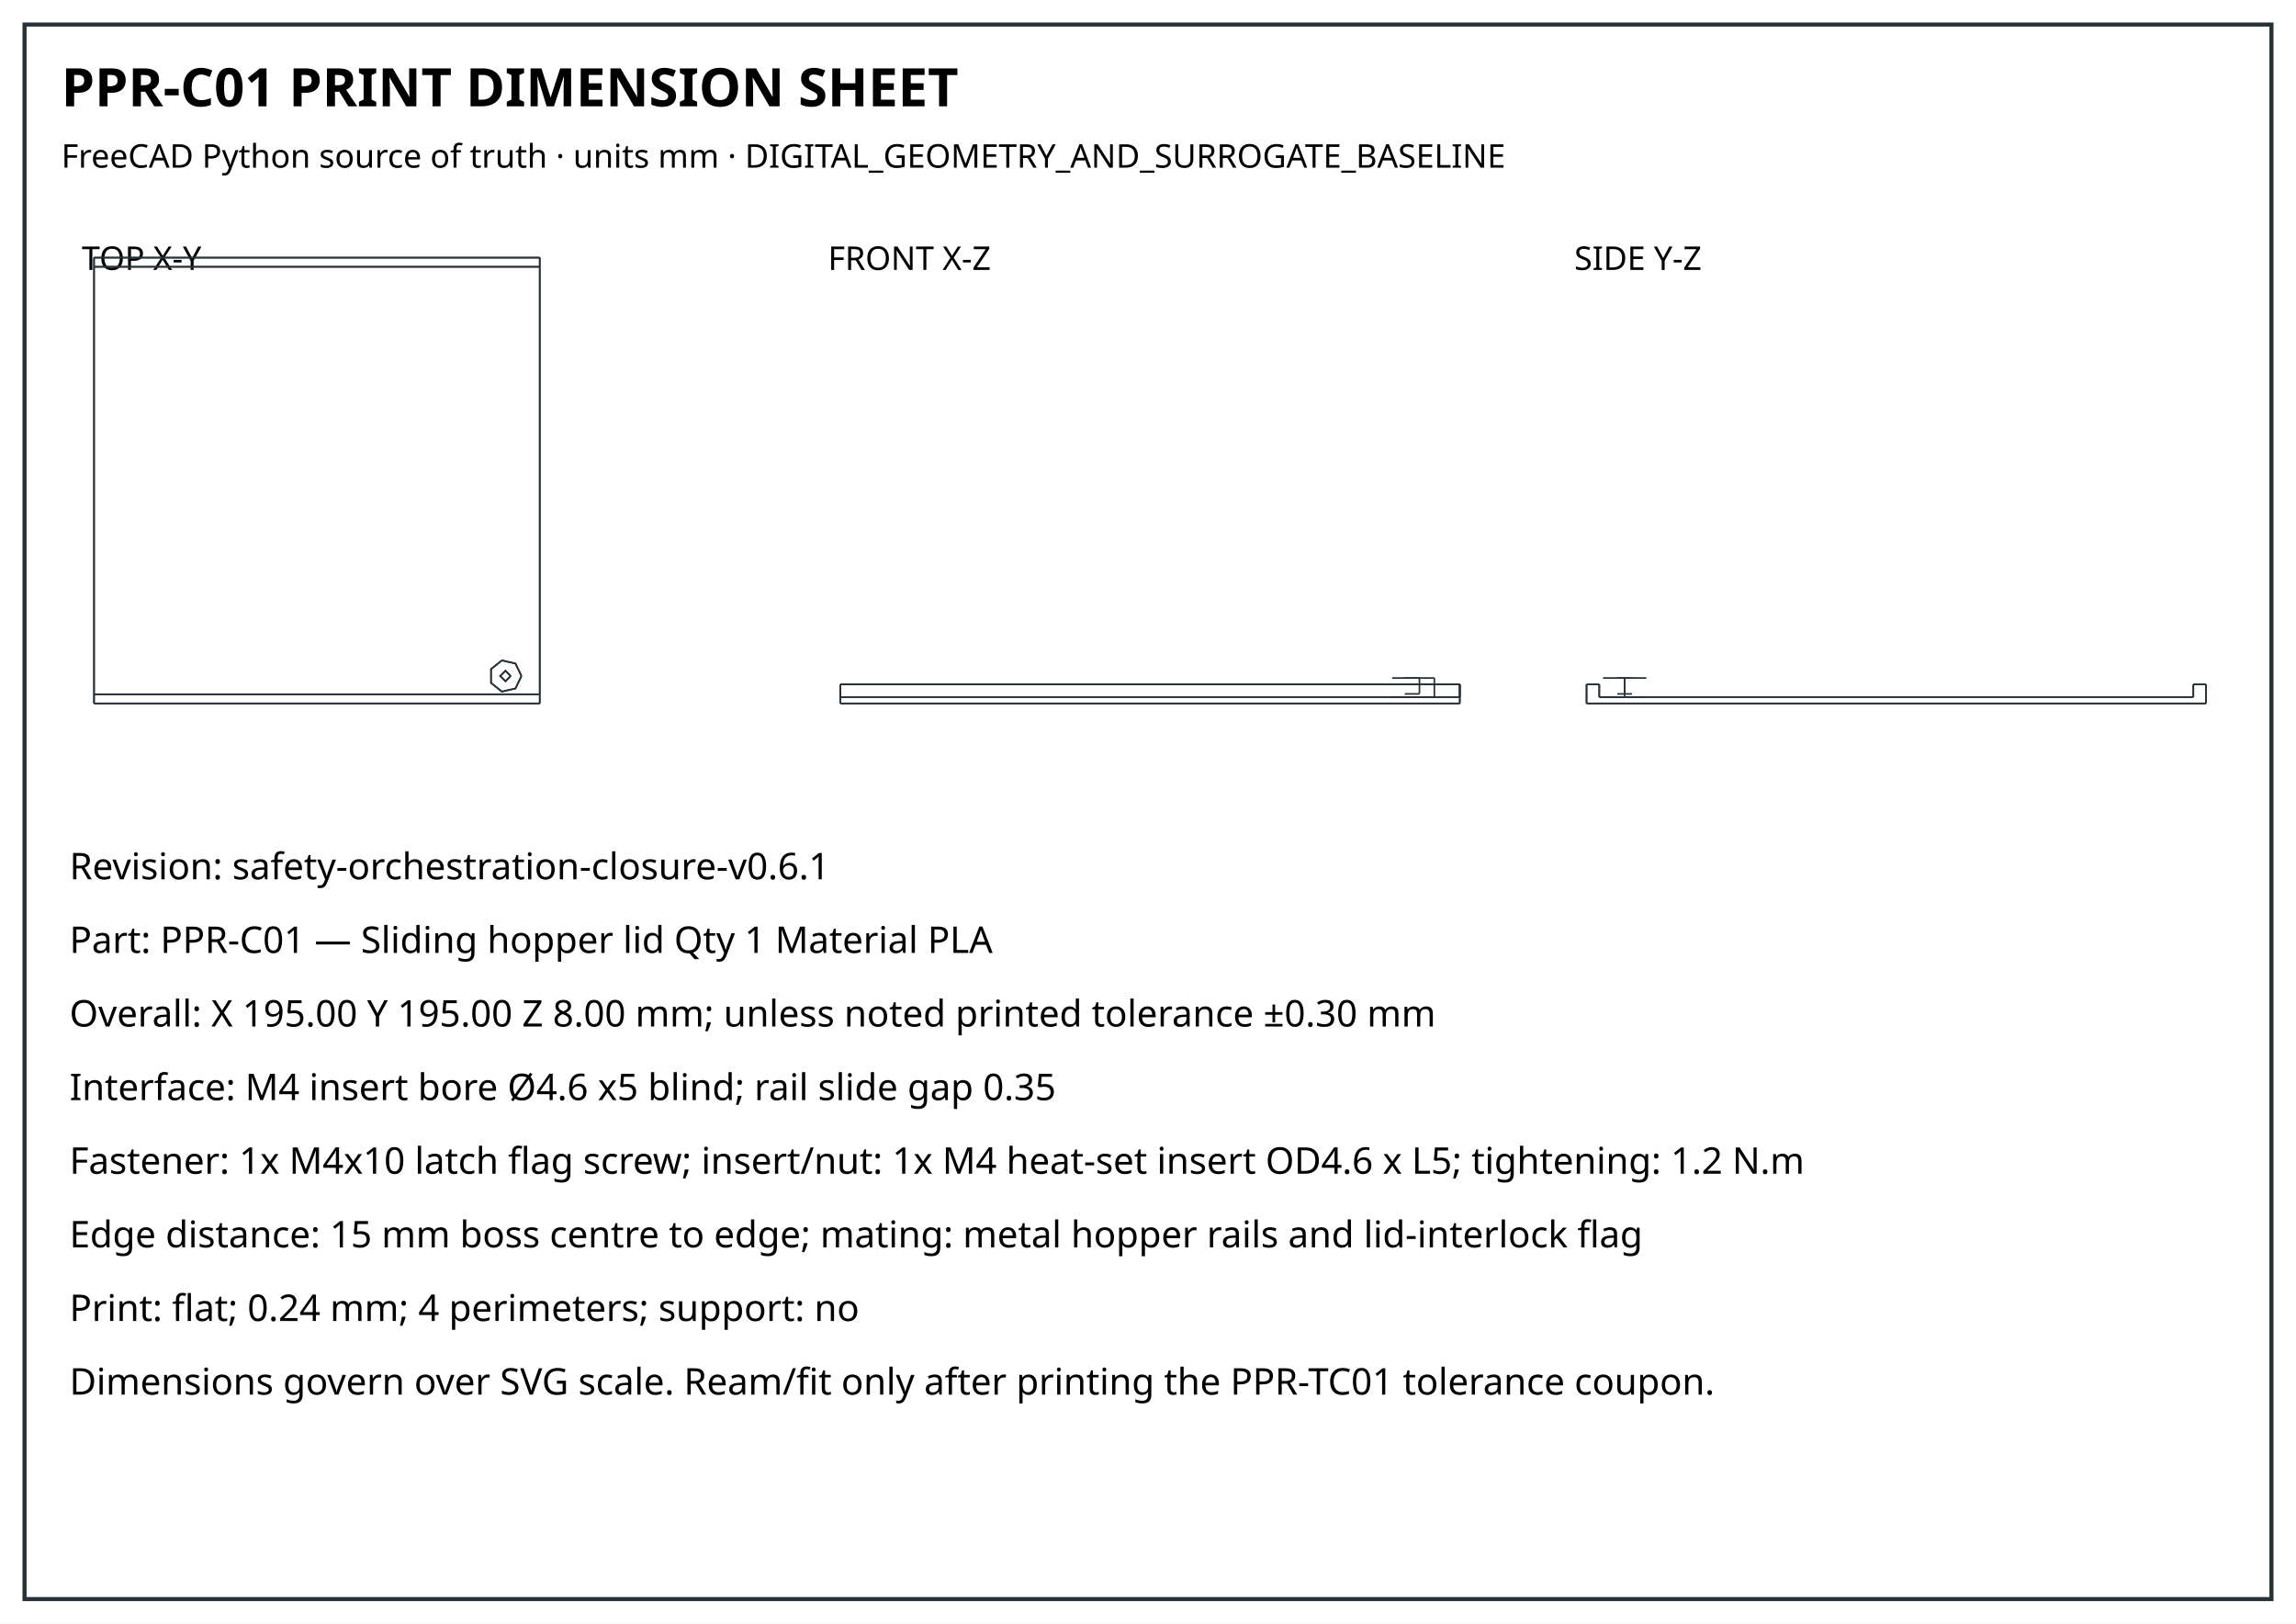
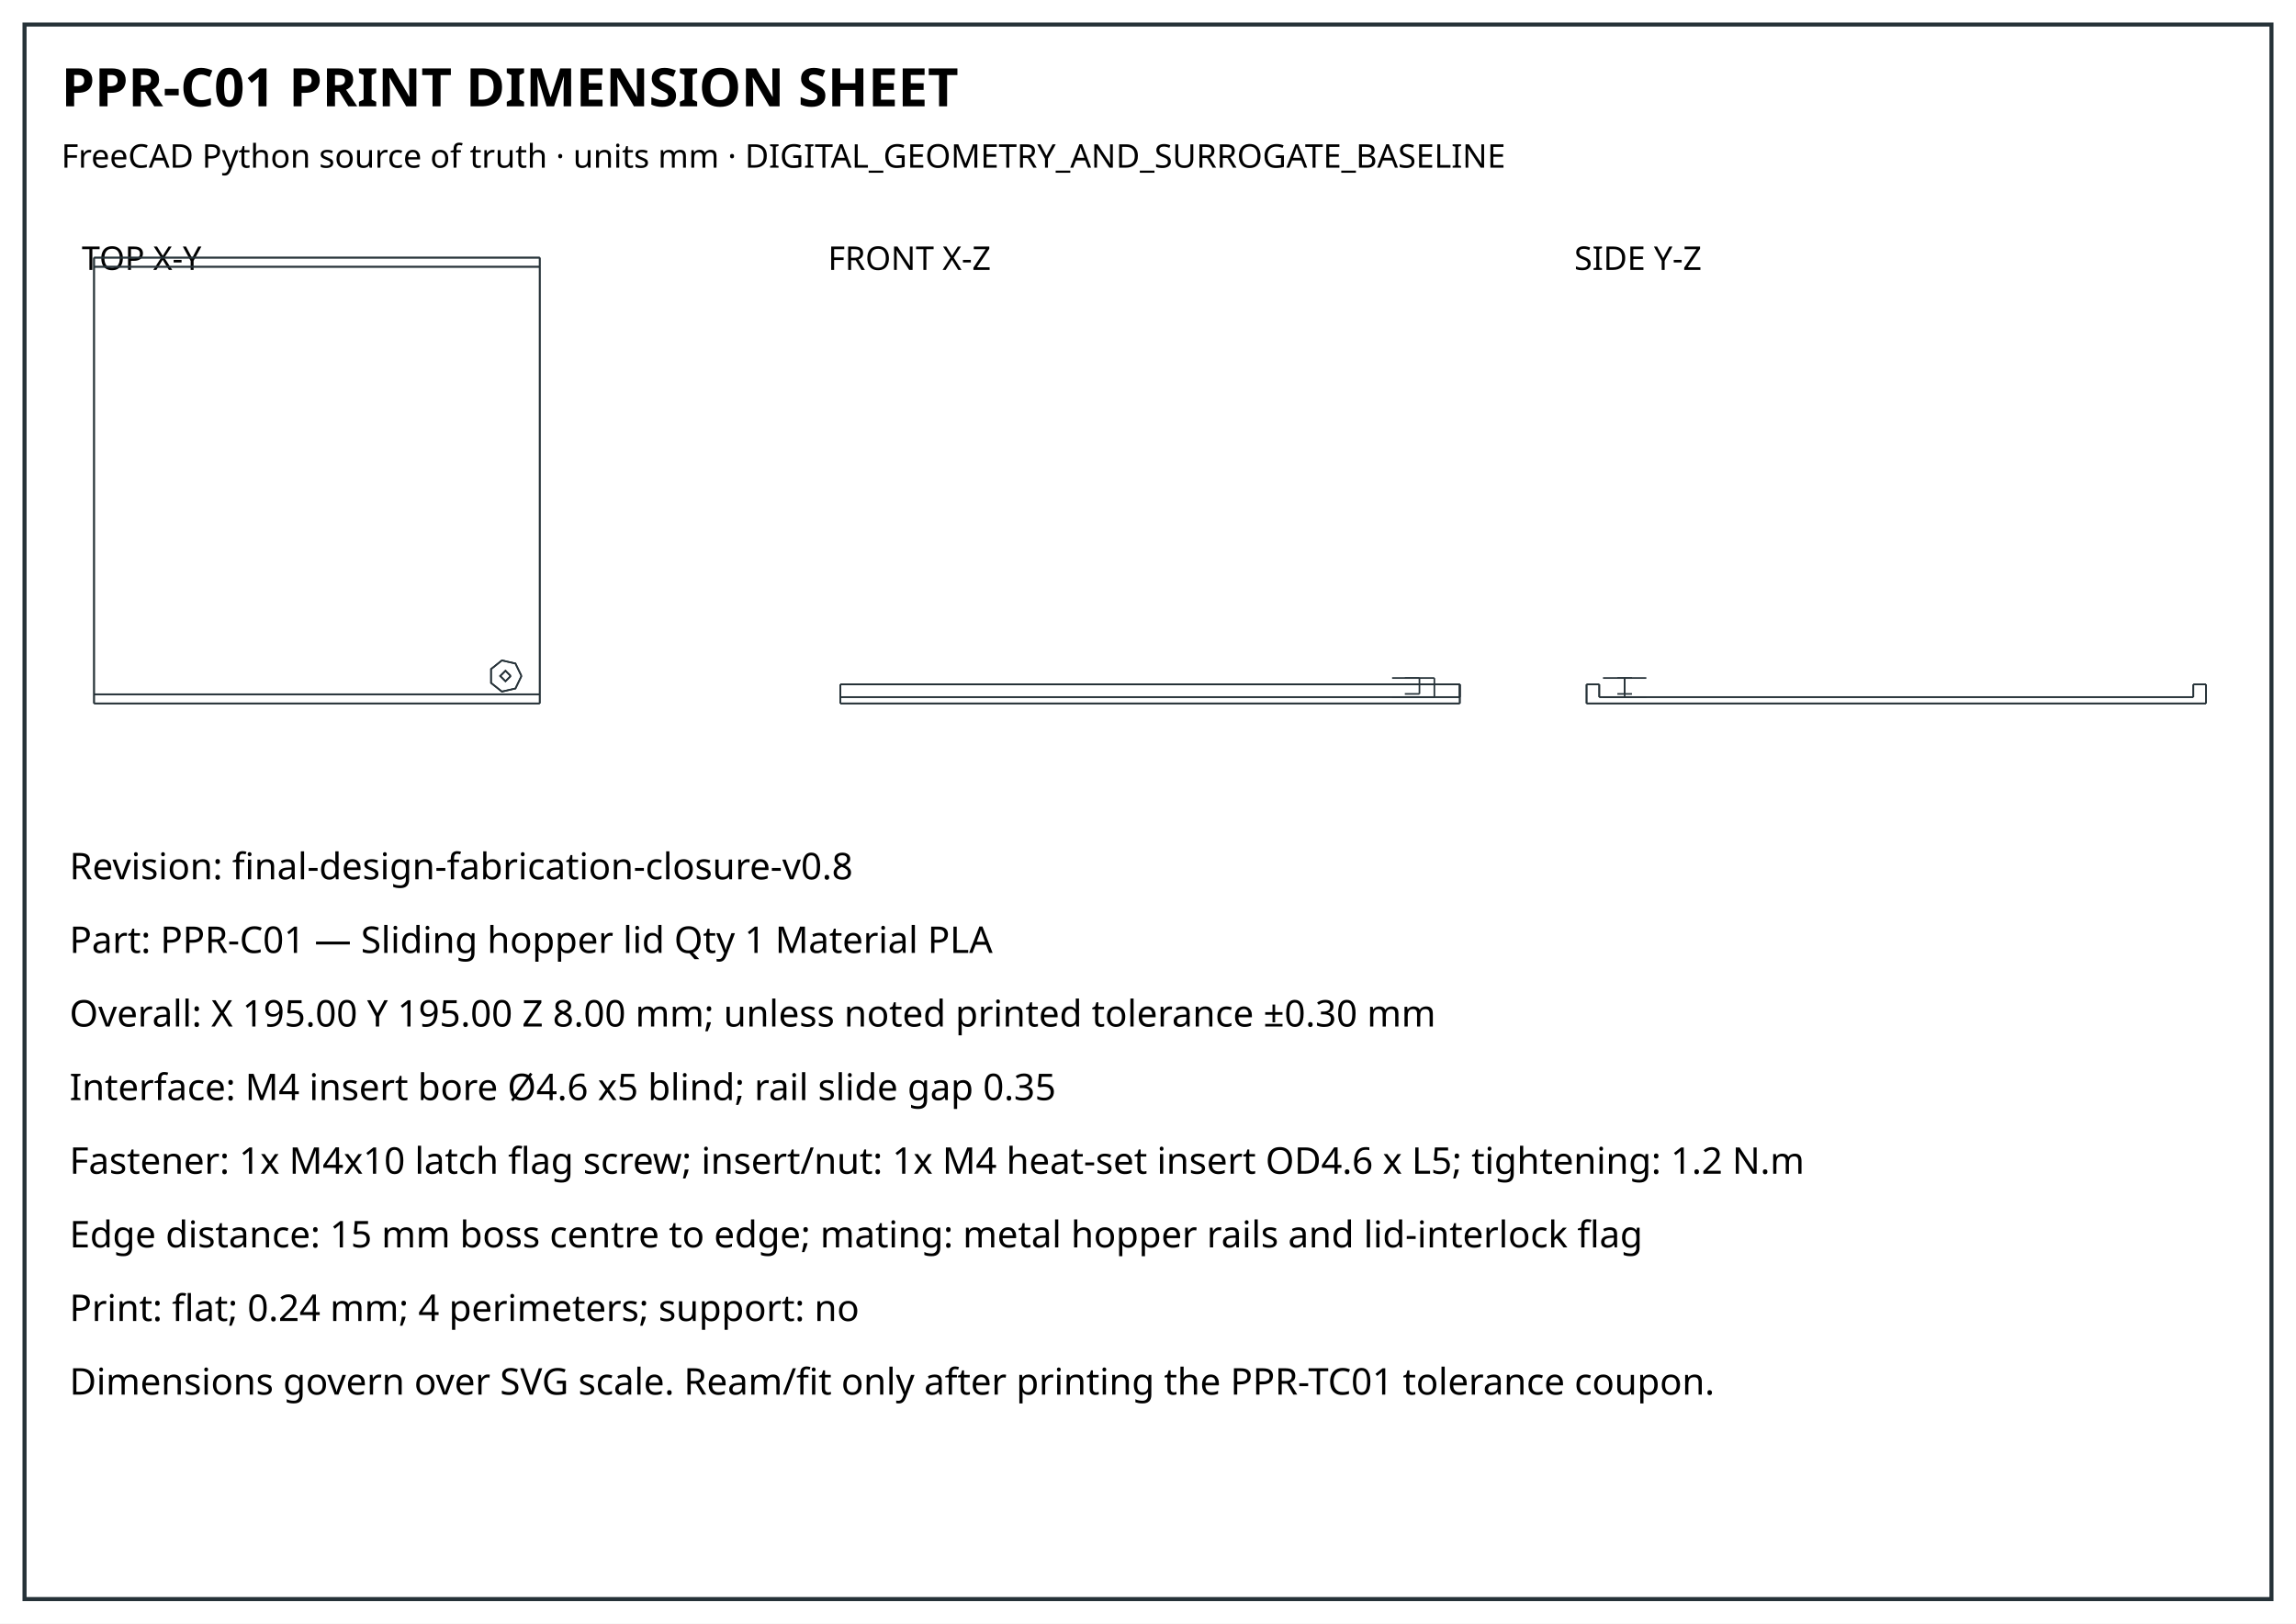
<svg xmlns="http://www.w3.org/2000/svg" width="1123" height="794" viewBox="0 0 1123 794">
  <rect width="1123" height="794" fill="white" />
  <rect x="12" y="12" width="1099" height="770" fill="none" stroke="#263238" stroke-width="2" />
  <text x="30" y="52" font-size="26" font-family="sans-serif" font-weight="bold">PPR-C01 PRINT DIMENSION SHEET</text>
  <text x="30" y="82" font-size="16" font-family="sans-serif">FreeCAD Python source of truth · units mm · DIGITAL_GEOMETRY_AND_SURROGATE_BASELINE</text>
  <g font-family="sans-serif">
    <text x="40" y="132" font-size="16">TOP X-Y</text>
    <polyline points="46.00,344.00 46.00,339.53" fill="none" stroke="#263238" stroke-width="0.8" />
    <polyline points="46.00,339.53 264.00,339.53" fill="none" stroke="#263238" stroke-width="0.8" />
    <polyline points="264.00,344.00 264.00,339.53" fill="none" stroke="#263238" stroke-width="0.8" />
    <polyline points="46.00,344.00 264.00,344.00" fill="none" stroke="#263238" stroke-width="0.8" />
    <polyline points="46.00,344.00 46.00,344.00" fill="none" stroke="#263238" stroke-width="0.8" />
    <polyline points="46.00,339.53 46.00,339.53" fill="none" stroke="#263238" stroke-width="0.8" />
    <polyline points="46.00,339.53 46.00,130.47" fill="none" stroke="#263238" stroke-width="0.8" />
    <polyline points="46.00,130.47 46.00,130.47" fill="none" stroke="#263238" stroke-width="0.8" />
    <polyline points="46.00,130.47 46.00,126.00" fill="none" stroke="#263238" stroke-width="0.8" />
    <polyline points="46.00,126.00 46.00,126.00" fill="none" stroke="#263238" stroke-width="0.8" />
    <polyline points="46.00,344.00 46.00,126.00" fill="none" stroke="#263238" stroke-width="0.8" />
    <polyline points="264.00,339.53 46.00,339.53" fill="none" stroke="#263238" stroke-width="0.8" />
    <polyline points="264.00,339.53 264.00,339.53" fill="none" stroke="#263238" stroke-width="0.8" />
    <polyline points="264.00,344.00 264.00,344.00" fill="none" stroke="#263238" stroke-width="0.8" />
    <polyline points="264.00,344.00 264.00,126.00" fill="none" stroke="#263238" stroke-width="0.8" />
    <polyline points="264.00,126.00 264.00,126.00" fill="none" stroke="#263238" stroke-width="0.8" />
    <polyline points="264.00,130.47 264.00,126.00" fill="none" stroke="#263238" stroke-width="0.8" />
    <polyline points="264.00,130.47 264.00,130.47" fill="none" stroke="#263238" stroke-width="0.8" />
    <polyline points="264.00,339.53 264.00,130.47" fill="none" stroke="#263238" stroke-width="0.8" />
    <polyline points="46.00,344.00 264.00,344.00" fill="none" stroke="#263238" stroke-width="0.8" />
    <polyline points="264.00,130.47 46.00,130.47" fill="none" stroke="#263238" stroke-width="0.8" />
    <polyline points="255.06,330.58 252.11,324.47 245.49,322.96 240.18,327.19 240.18,333.98 245.49,338.21 252.11,336.70 255.06,330.58" fill="none" stroke="#263238" stroke-width="0.8" />
    <polyline points="46.00,130.47 264.00,130.47" fill="none" stroke="#263238" stroke-width="0.8" />
    <polyline points="46.00,126.00 264.00,126.00" fill="none" stroke="#263238" stroke-width="0.8" />
    <polyline points="46.00,126.00 264.00,126.00" fill="none" stroke="#263238" stroke-width="0.8" />
    <polyline points="255.06,330.58 255.06,330.58" fill="none" stroke="#263238" stroke-width="0.8" />
    <polyline points="255.06,330.58 252.11,324.47 245.49,322.96 240.18,327.19 240.18,333.98 245.49,338.21 252.11,336.70 255.06,330.58" fill="none" stroke="#263238" stroke-width="0.8" />
    <polyline points="249.80,330.58 247.23,328.01 244.66,330.58 247.23,333.16 249.80,330.58" fill="none" stroke="#263238" stroke-width="0.8" />
    <polyline points="249.80,330.58 249.80,330.58" fill="none" stroke="#263238" stroke-width="0.8" />
    <polyline points="249.80,330.58 247.23,328.01 244.66,330.58 247.23,333.16 249.80,330.58" fill="none" stroke="#263238" stroke-width="0.8" />
    <text x="405" y="132" font-size="16">FRONT X-Z</text>
    <polyline points="411.00,334.68 411.00,334.68" fill="none" stroke="#263238" stroke-width="0.8" />
    <polyline points="411.00,334.68 714.00,334.68" fill="none" stroke="#263238" stroke-width="0.8" />
    <polyline points="714.00,334.68 714.00,334.68" fill="none" stroke="#263238" stroke-width="0.8" />
    <polyline points="411.00,334.68 714.00,334.68" fill="none" stroke="#263238" stroke-width="0.8" />
    <polyline points="411.00,344.00 411.00,334.68" fill="none" stroke="#263238" stroke-width="0.8" />
    <polyline points="411.00,340.89 411.00,334.68" fill="none" stroke="#263238" stroke-width="0.8" />
    <polyline points="411.00,340.89 411.00,340.89" fill="none" stroke="#263238" stroke-width="0.8" />
    <polyline points="411.00,340.89 411.00,334.68" fill="none" stroke="#263238" stroke-width="0.8" />
    <polyline points="411.00,334.68 411.00,334.68" fill="none" stroke="#263238" stroke-width="0.8" />
    <polyline points="411.00,344.00 411.00,334.68" fill="none" stroke="#263238" stroke-width="0.8" />
    <polyline points="411.00,344.00 411.00,344.00" fill="none" stroke="#263238" stroke-width="0.8" />
    <polyline points="714.00,340.89 411.00,340.89" fill="none" stroke="#263238" stroke-width="0.8" />
    <polyline points="714.00,340.89 714.00,334.68" fill="none" stroke="#263238" stroke-width="0.8" />
    <polyline points="714.00,344.00 714.00,334.68" fill="none" stroke="#263238" stroke-width="0.8" />
    <polyline points="714.00,344.00 714.00,344.00" fill="none" stroke="#263238" stroke-width="0.8" />
    <polyline points="714.00,344.00 714.00,334.68" fill="none" stroke="#263238" stroke-width="0.8" />
    <polyline points="714.00,334.68 714.00,334.68" fill="none" stroke="#263238" stroke-width="0.8" />
    <polyline points="714.00,340.89 714.00,334.68" fill="none" stroke="#263238" stroke-width="0.8" />
    <polyline points="714.00,340.89 714.00,340.89" fill="none" stroke="#263238" stroke-width="0.8" />
    <polyline points="411.00,344.00 714.00,344.00" fill="none" stroke="#263238" stroke-width="0.8" />
    <polyline points="714.00,340.89 411.00,340.89" fill="none" stroke="#263238" stroke-width="0.8" />
    <polyline points="701.57,340.89 697.47,340.89 688.27,340.89 680.89,340.89 680.89,340.89 688.27,340.89 697.47,340.89 701.57,340.89" fill="none" stroke="#263238" stroke-width="0.8" />
    <polyline points="411.00,334.68 714.00,334.68" fill="none" stroke="#263238" stroke-width="0.8" />
    <polyline points="411.00,334.68 714.00,334.68" fill="none" stroke="#263238" stroke-width="0.8" />
    <polyline points="411.00,344.00 714.00,344.00" fill="none" stroke="#263238" stroke-width="0.8" />
    <polyline points="701.57,340.89 701.57,331.57" fill="none" stroke="#263238" stroke-width="0.8" />
    <polyline points="701.57,331.57 697.47,331.57 688.27,331.57 680.89,331.57 680.89,331.57 688.27,331.57 697.47,331.57 701.57,331.57" fill="none" stroke="#263238" stroke-width="0.8" />
    <polyline points="694.27,331.57 690.69,331.57 687.12,331.57 690.69,331.57 694.27,331.57" fill="none" stroke="#263238" stroke-width="0.8" />
    <polyline points="694.27,339.34 694.27,331.57" fill="none" stroke="#263238" stroke-width="0.8" />
    <polyline points="694.27,339.34 690.69,339.34 687.12,339.34 690.69,339.34 694.27,339.34" fill="none" stroke="#263238" stroke-width="0.8" />
    <text x="770" y="132" font-size="16">SIDE Y-Z</text>
    <polyline points="776.00,334.68 782.22,334.68" fill="none" stroke="#263238" stroke-width="0.8" />
    <polyline points="782.22,334.68 782.22,334.68" fill="none" stroke="#263238" stroke-width="0.8" />
    <polyline points="776.00,334.68 782.22,334.68" fill="none" stroke="#263238" stroke-width="0.8" />
    <polyline points="776.00,334.68 776.00,334.68" fill="none" stroke="#263238" stroke-width="0.8" />
    <polyline points="776.00,344.00 776.00,334.68" fill="none" stroke="#263238" stroke-width="0.8" />
    <polyline points="782.22,340.89 782.22,334.68" fill="none" stroke="#263238" stroke-width="0.8" />
    <polyline points="782.22,340.89 1072.78,340.89" fill="none" stroke="#263238" stroke-width="0.8" />
    <polyline points="1072.78,340.89 1072.78,334.68" fill="none" stroke="#263238" stroke-width="0.8" />
    <polyline points="1072.78,334.68 1079.00,334.68" fill="none" stroke="#263238" stroke-width="0.8" />
    <polyline points="1079.00,344.00 1079.00,334.68" fill="none" stroke="#263238" stroke-width="0.8" />
    <polyline points="776.00,344.00 1079.00,344.00" fill="none" stroke="#263238" stroke-width="0.8" />
    <polyline points="782.22,340.89 782.22,340.89" fill="none" stroke="#263238" stroke-width="0.8" />
    <polyline points="782.22,340.89 782.22,334.68" fill="none" stroke="#263238" stroke-width="0.8" />
    <polyline points="776.00,344.00 776.00,334.68" fill="none" stroke="#263238" stroke-width="0.8" />
    <polyline points="776.00,344.00 1079.00,344.00" fill="none" stroke="#263238" stroke-width="0.8" />
    <polyline points="1079.00,344.00 1079.00,334.68" fill="none" stroke="#263238" stroke-width="0.8" />
    <polyline points="1072.78,334.68 1079.00,334.68" fill="none" stroke="#263238" stroke-width="0.8" />
    <polyline points="1072.78,340.89 1072.78,334.68" fill="none" stroke="#263238" stroke-width="0.8" />
    <polyline points="782.22,340.89 1072.78,340.89" fill="none" stroke="#263238" stroke-width="0.8" />
    <polyline points="776.00,344.00 776.00,344.00" fill="none" stroke="#263238" stroke-width="0.8" />
    <polyline points="1072.78,340.89 1072.78,340.89" fill="none" stroke="#263238" stroke-width="0.8" />
    <polyline points="794.65,340.89 803.15,340.89 805.25,340.89 799.37,340.89 789.93,340.89 784.04,340.89 786.14,340.89 794.65,340.89" fill="none" stroke="#263238" stroke-width="0.8" />
    <polyline points="1072.78,334.68 1072.78,334.68" fill="none" stroke="#263238" stroke-width="0.8" />
    <polyline points="1079.00,334.68 1079.00,334.68" fill="none" stroke="#263238" stroke-width="0.8" />
    <polyline points="1079.00,344.00 1079.00,344.00" fill="none" stroke="#263238" stroke-width="0.8" />
    <polyline points="794.65,340.89 794.65,331.57" fill="none" stroke="#263238" stroke-width="0.8" />
    <polyline points="794.65,331.57 803.15,331.57 805.25,331.57 799.37,331.57 789.93,331.57 784.04,331.57 786.14,331.57 794.65,331.57" fill="none" stroke="#263238" stroke-width="0.8" />
    <polyline points="794.65,331.57 798.22,331.57 794.65,331.57 791.07,331.57 794.65,331.57" fill="none" stroke="#263238" stroke-width="0.8" />
    <polyline points="794.65,339.34 794.65,331.57" fill="none" stroke="#263238" stroke-width="0.8" />
    <polyline points="794.65,339.34 798.22,339.34 794.65,339.34 791.07,339.34 794.65,339.34" fill="none" stroke="#263238" stroke-width="0.8" />
-     <text x="34" y="430" font-size="18">Revision: safety-orchestration-closure-v0.6.1</text>
+     <text x="34" y="430" font-size="18">Revision: final-design-fabrication-closure-v0.8</text>
    <text x="34" y="466" font-size="18">Part: PPR-C01 — Sliding hopper lid  Qty 1  Material PLA</text>
    <text x="34" y="502" font-size="18">Overall: X 195.00  Y 195.00  Z 8.00 mm; unless noted printed tolerance ±0.30 mm</text>
    <text x="34" y="538" font-size="18">Interface: M4 insert bore Ø4.6 x5 blind; rail slide gap 0.35</text>
    <text x="34" y="574" font-size="18">Fastener: 1x M4x10 latch flag screw; insert/nut: 1x M4 heat-set insert OD4.6 x L5; tightening: 1.2 N.m</text>
    <text x="34" y="610" font-size="18">Edge distance: 15 mm boss centre to edge; mating: metal hopper rails and lid-interlock flag</text>
    <text x="34" y="646" font-size="18">Print: flat; 0.24 mm; 4 perimeters; support: no</text>
    <text x="34" y="682" font-size="18">Dimensions govern over SVG scale. Ream/fit only after printing the PPR-TC01 tolerance coupon.</text>
  </g>
</svg>
